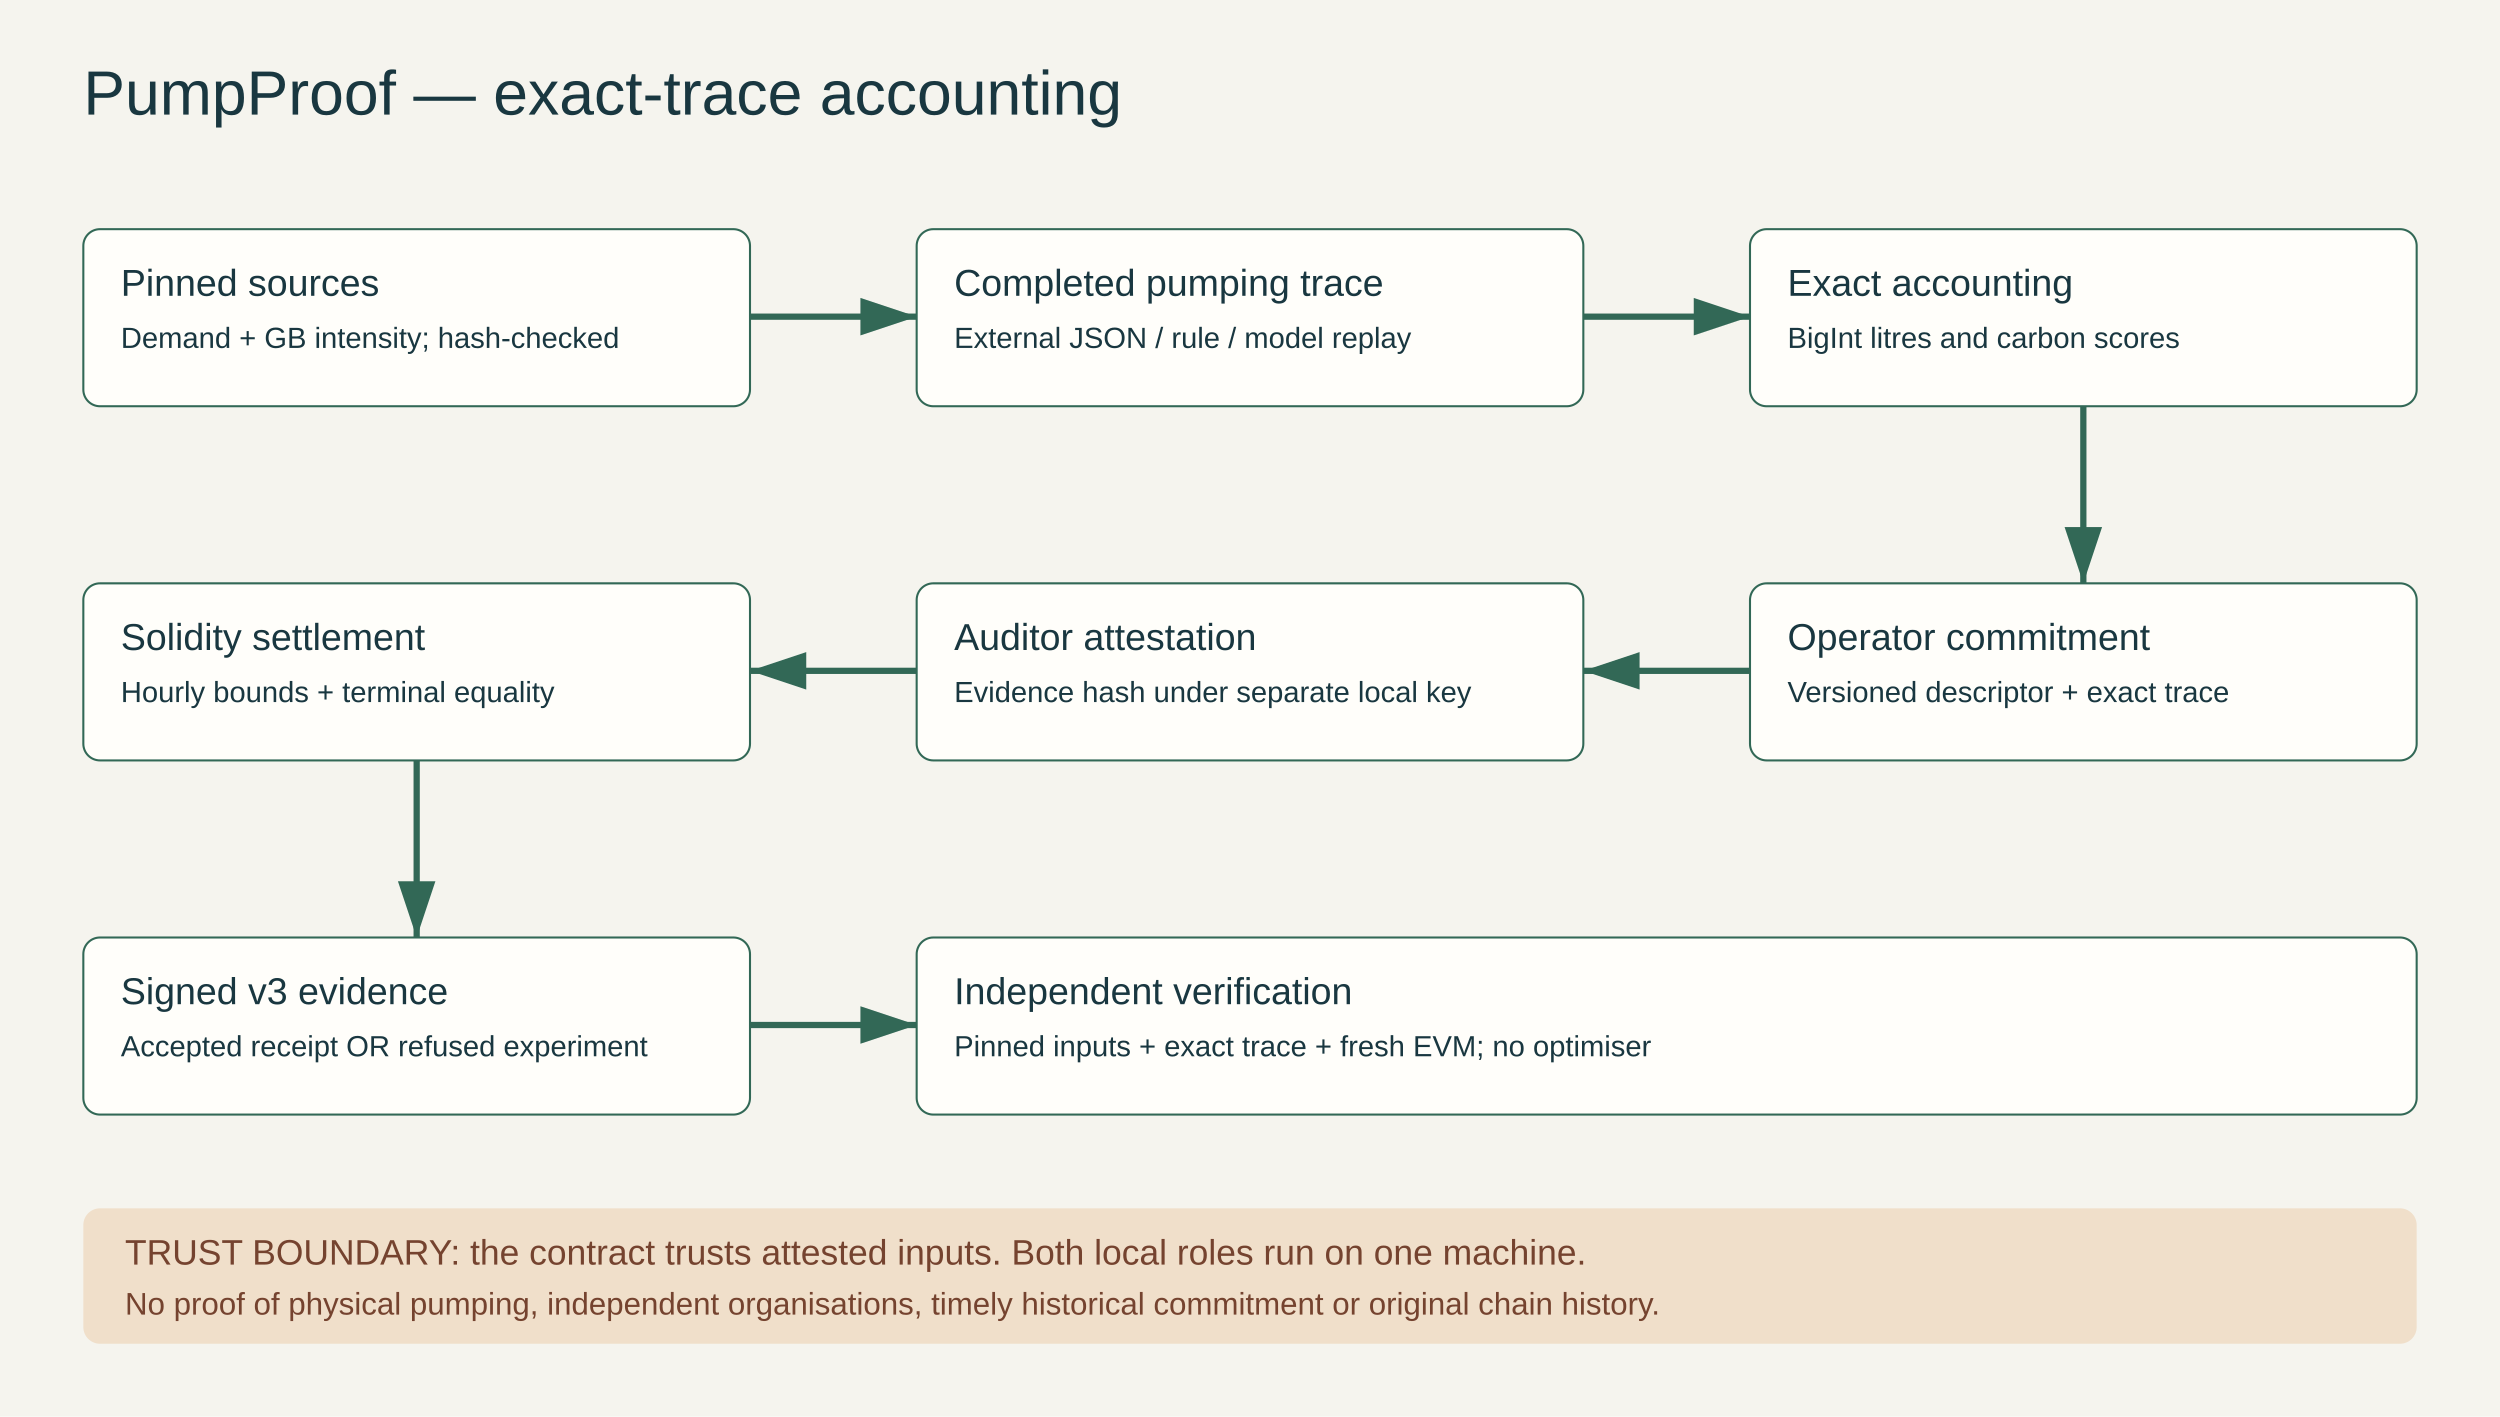
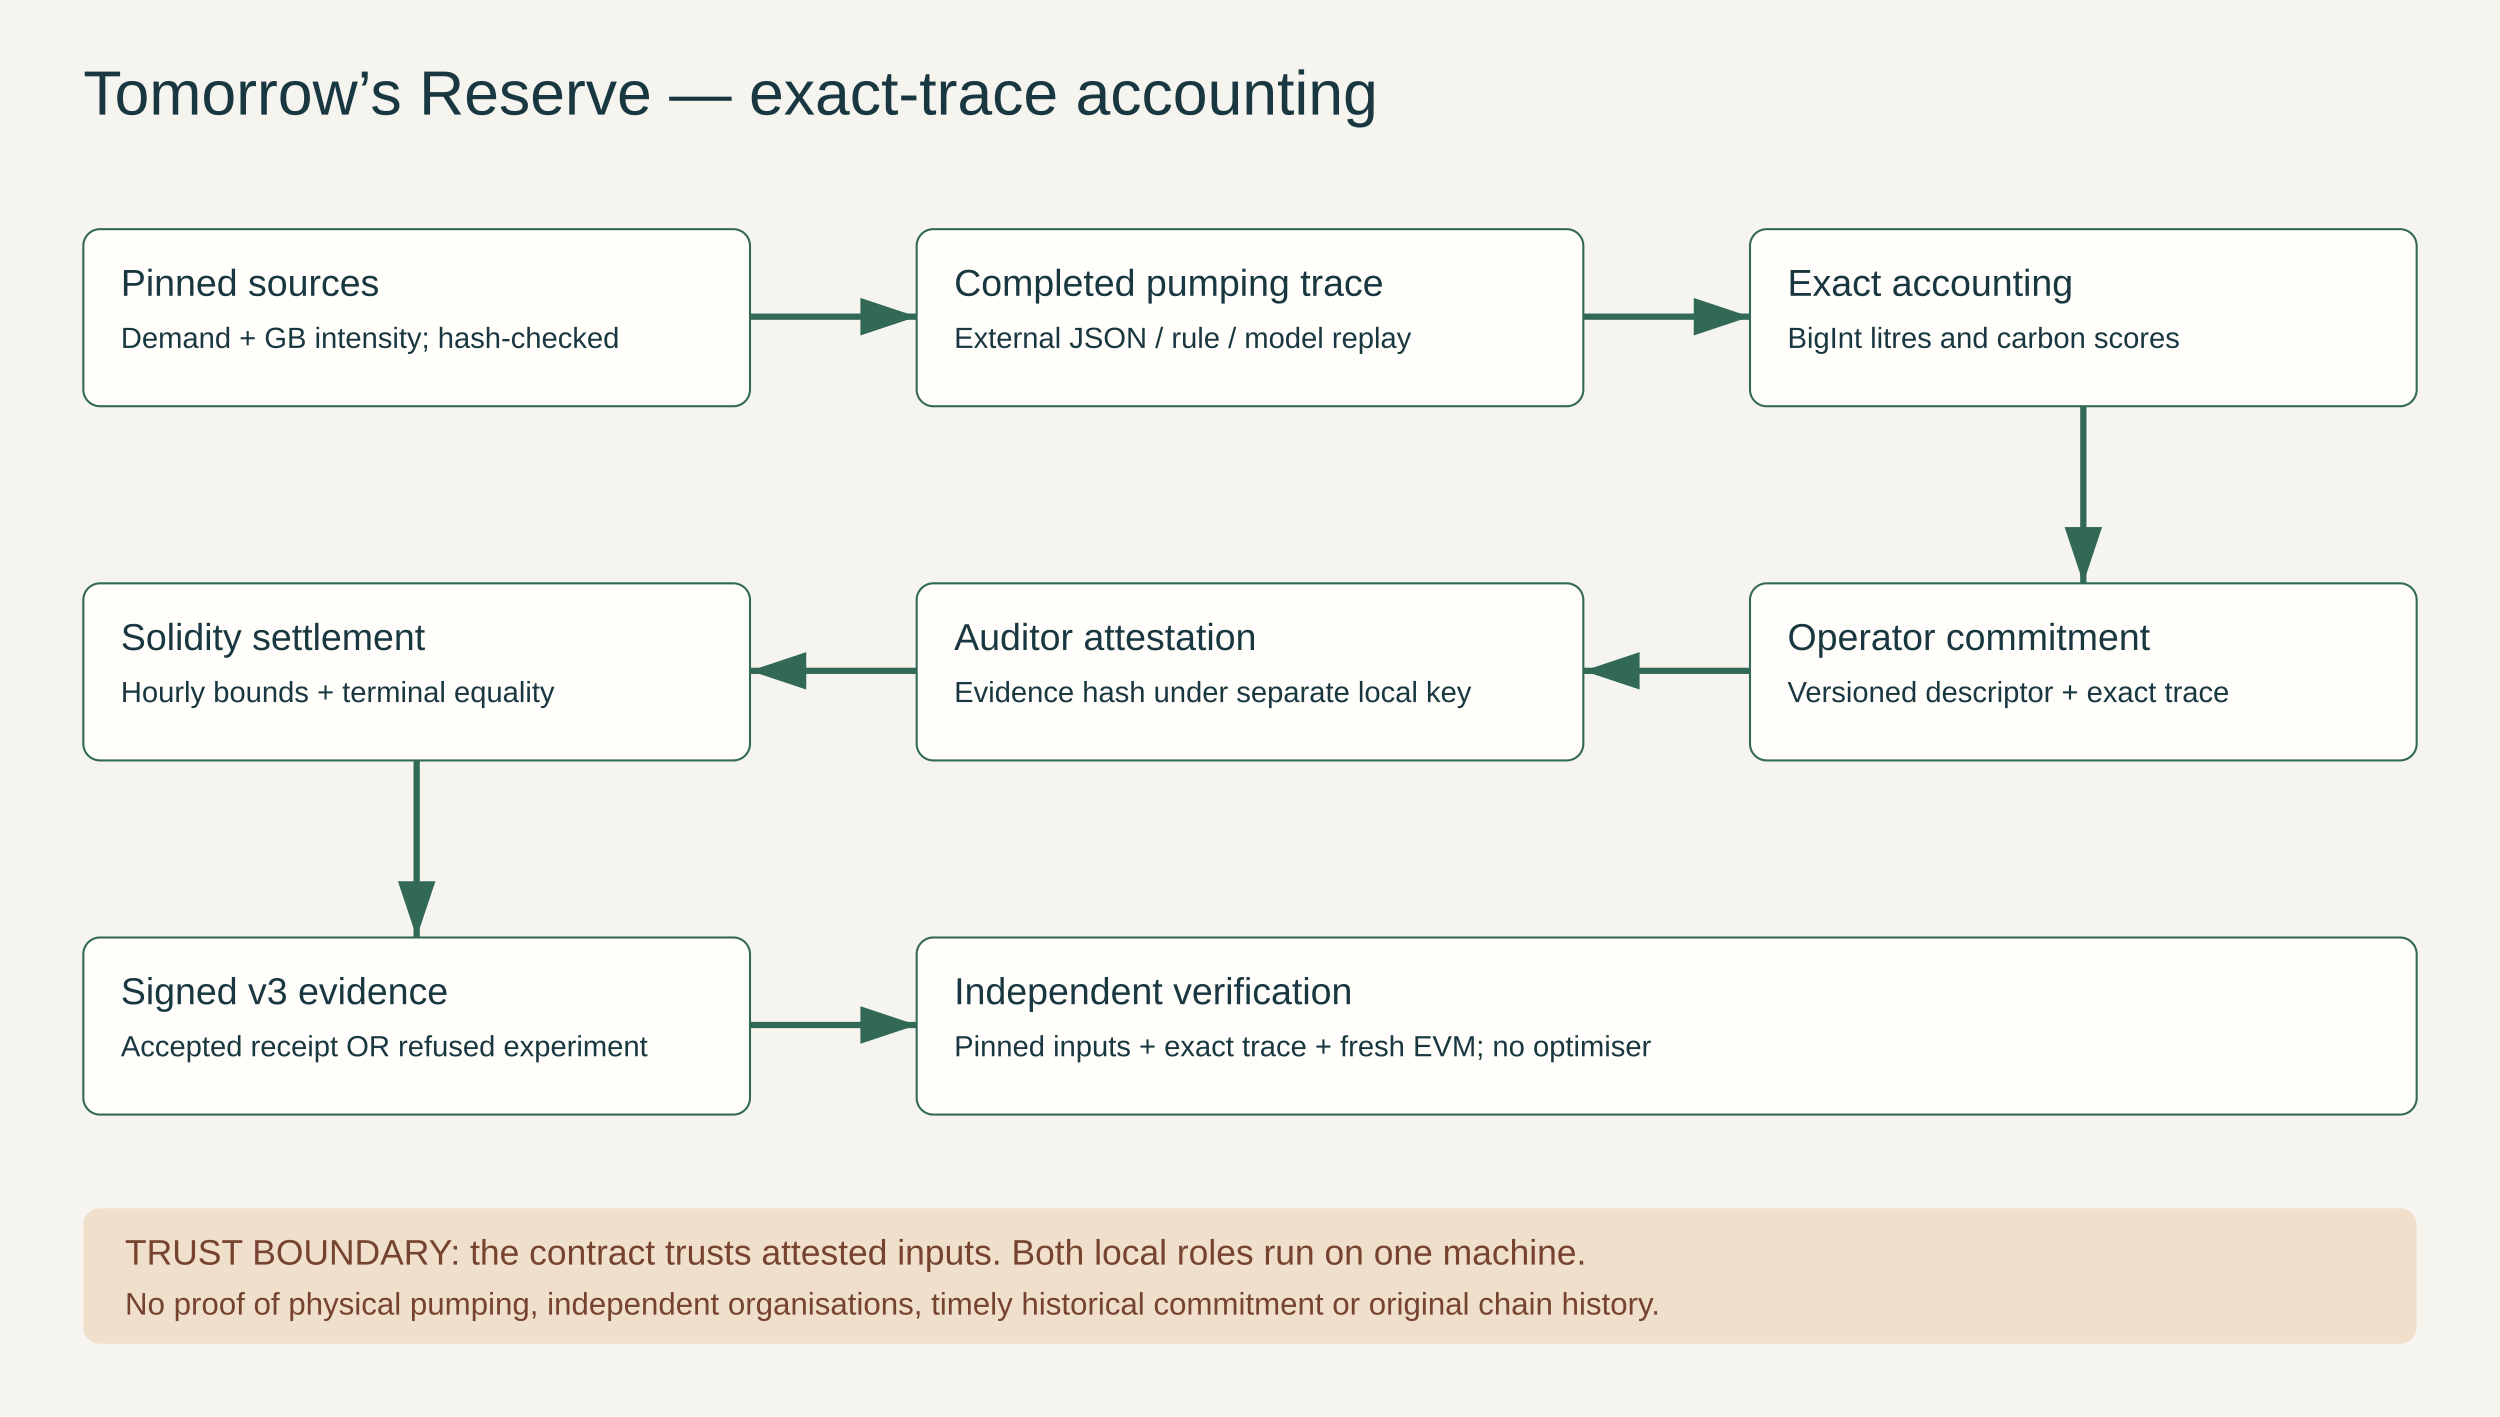
<svg xmlns="http://www.w3.org/2000/svg" width="1200" height="680" viewBox="0 0 1200 680">
  <defs>
    <marker id="arrow" markerWidth="10" markerHeight="10" refX="9" refY="3" orient="auto">
      <path d="M0,0 L0,6 L9,3 z" fill="#326856" />
    </marker>
  </defs>
  <rect width="1200" height="680" fill="#f5f4ee" />
-   <text x="40" y="55" font-family="Arial" font-size="30" fill="#193740">PumpProof — exact-trace accounting</text>
+   <text x="40" y="55" font-family="Arial" font-size="30" fill="#193740">Tomorrow’s Reserve — exact-trace accounting</text>
  <rect x="40" y="110" width="320" height="85" rx="8" fill="#fffefa" stroke="#326856" />
  <text x="58" y="142" font-family="Arial" font-size="18" fill="#193740">Pinned sources</text>
  <text x="58" y="167" font-family="Arial" font-size="14" fill="#193740">Demand + GB intensity; hash-checked</text>
  <rect x="440" y="110" width="320" height="85" rx="8" fill="#fffefa" stroke="#326856" />
  <text x="458" y="142" font-family="Arial" font-size="18" fill="#193740">Completed pumping trace</text>
  <text x="458" y="167" font-family="Arial" font-size="14" fill="#193740">External JSON / rule / model replay</text>
  <rect x="840" y="110" width="320" height="85" rx="8" fill="#fffefa" stroke="#326856" />
  <text x="858" y="142" font-family="Arial" font-size="18" fill="#193740">Exact accounting</text>
  <text x="858" y="167" font-family="Arial" font-size="14" fill="#193740">BigInt litres and carbon scores</text>
  <rect x="840" y="280" width="320" height="85" rx="8" fill="#fffefa" stroke="#326856" />
  <text x="858" y="312" font-family="Arial" font-size="18" fill="#193740">Operator commitment</text>
  <text x="858" y="337" font-family="Arial" font-size="14" fill="#193740">Versioned descriptor + exact trace</text>
  <rect x="440" y="280" width="320" height="85" rx="8" fill="#fffefa" stroke="#326856" />
  <text x="458" y="312" font-family="Arial" font-size="18" fill="#193740">Auditor attestation</text>
  <text x="458" y="337" font-family="Arial" font-size="14" fill="#193740">Evidence hash under separate local key</text>
  <rect x="40" y="280" width="320" height="85" rx="8" fill="#fffefa" stroke="#326856" />
  <text x="58" y="312" font-family="Arial" font-size="18" fill="#193740">Solidity settlement</text>
  <text x="58" y="337" font-family="Arial" font-size="14" fill="#193740">Hourly bounds + terminal equality</text>
  <rect x="40" y="450" width="320" height="85" rx="8" fill="#fffefa" stroke="#326856" />
  <text x="58" y="482" font-family="Arial" font-size="18" fill="#193740">Signed v3 evidence</text>
  <text x="58" y="507" font-family="Arial" font-size="14" fill="#193740">Accepted receipt OR refused experiment</text>
  <rect x="440" y="450" width="720" height="85" rx="8" fill="#fffefa" stroke="#326856" />
  <text x="458" y="482" font-family="Arial" font-size="18" fill="#193740">Independent verification</text>
  <text x="458" y="507" font-family="Arial" font-size="14" fill="#193740">Pinned inputs + exact trace + fresh EVM; no optimiser</text>
  <path d="M360 152 H440" fill="none" stroke="#326856" stroke-width="3" marker-end="url(#arrow)" />
  <path d="M760 152 H840" fill="none" stroke="#326856" stroke-width="3" marker-end="url(#arrow)" />
  <path d="M1000 195 V280" fill="none" stroke="#326856" stroke-width="3" marker-end="url(#arrow)" />
  <path d="M840 322 H760" fill="none" stroke="#326856" stroke-width="3" marker-end="url(#arrow)" />
  <path d="M440 322 H360" fill="none" stroke="#326856" stroke-width="3" marker-end="url(#arrow)" />
  <path d="M200 365 V450" fill="none" stroke="#326856" stroke-width="3" marker-end="url(#arrow)" />
  <path d="M360 492 H440" fill="none" stroke="#326856" stroke-width="3" marker-end="url(#arrow)" />
  <rect x="40" y="580" width="1120" height="65" rx="8" fill="#f0dfca" />
  <text x="60" y="607" font-family="Arial" font-size="17" fill="#75432f">TRUST BOUNDARY: the contract trusts attested inputs. Both local roles run on one machine.</text>
  <text x="60" y="631" font-family="Arial" font-size="15" fill="#75432f">No proof of physical pumping, independent organisations, timely historical commitment or original chain history.</text>
</svg>
